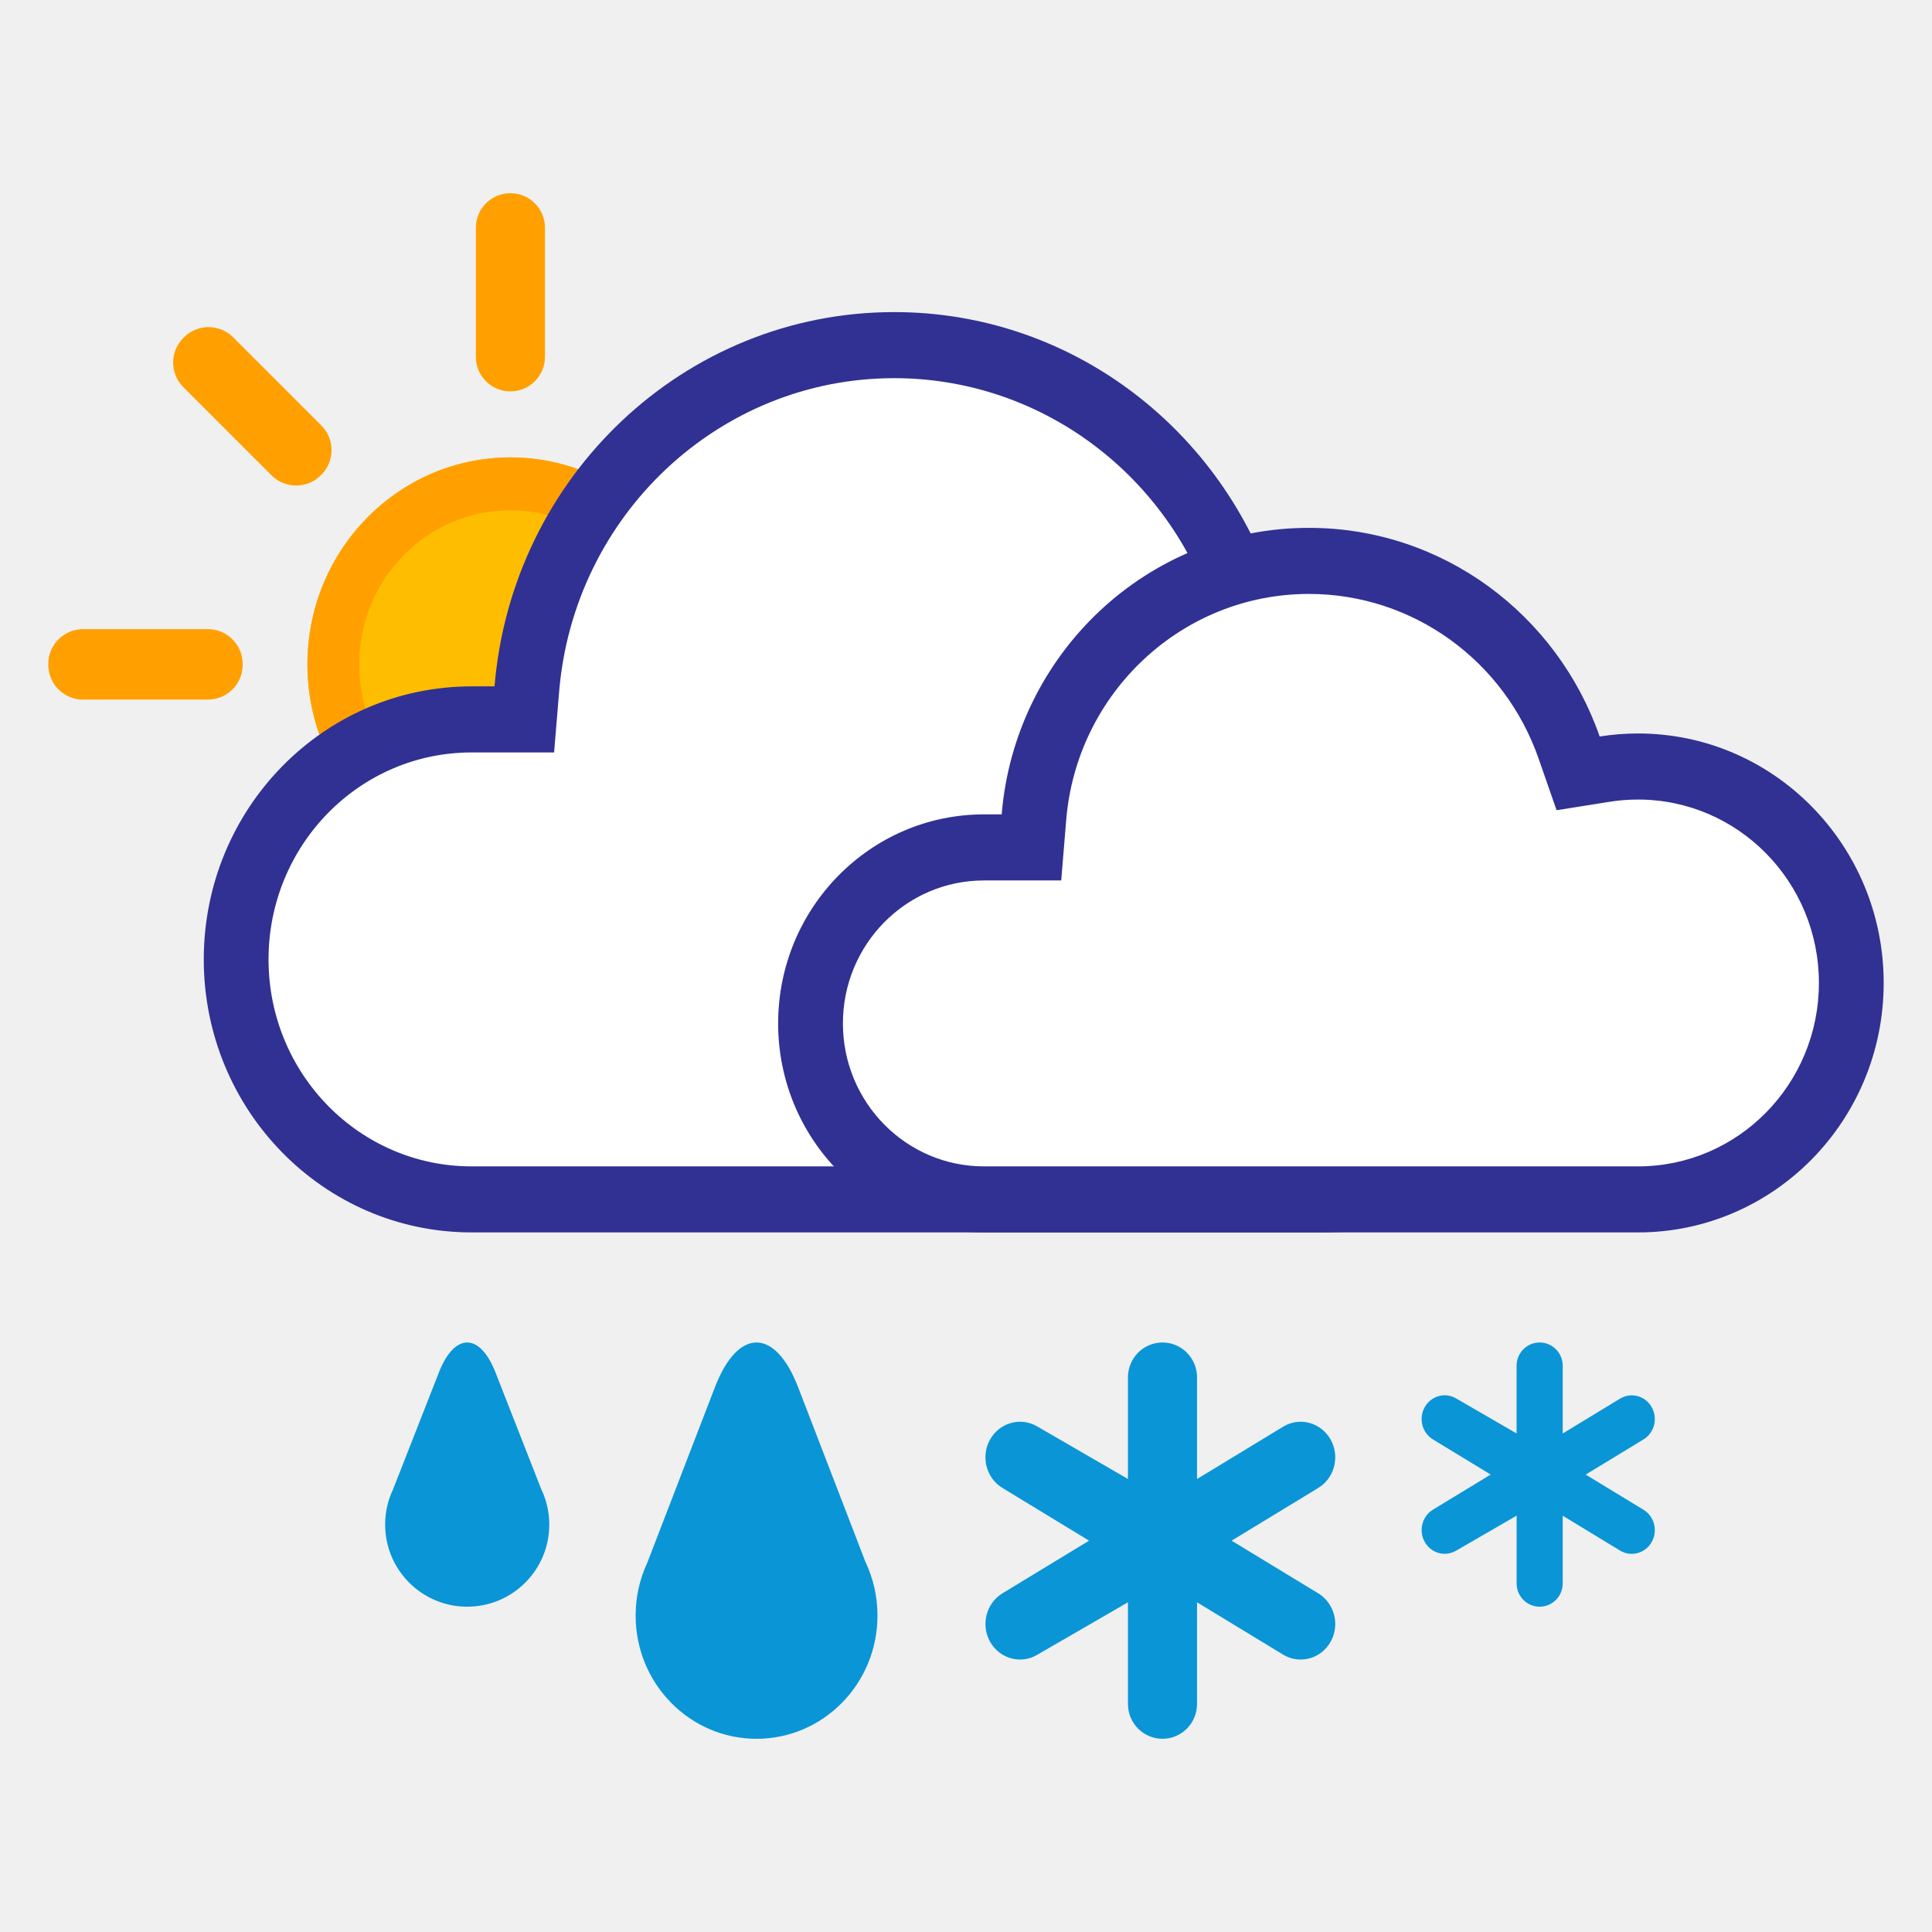
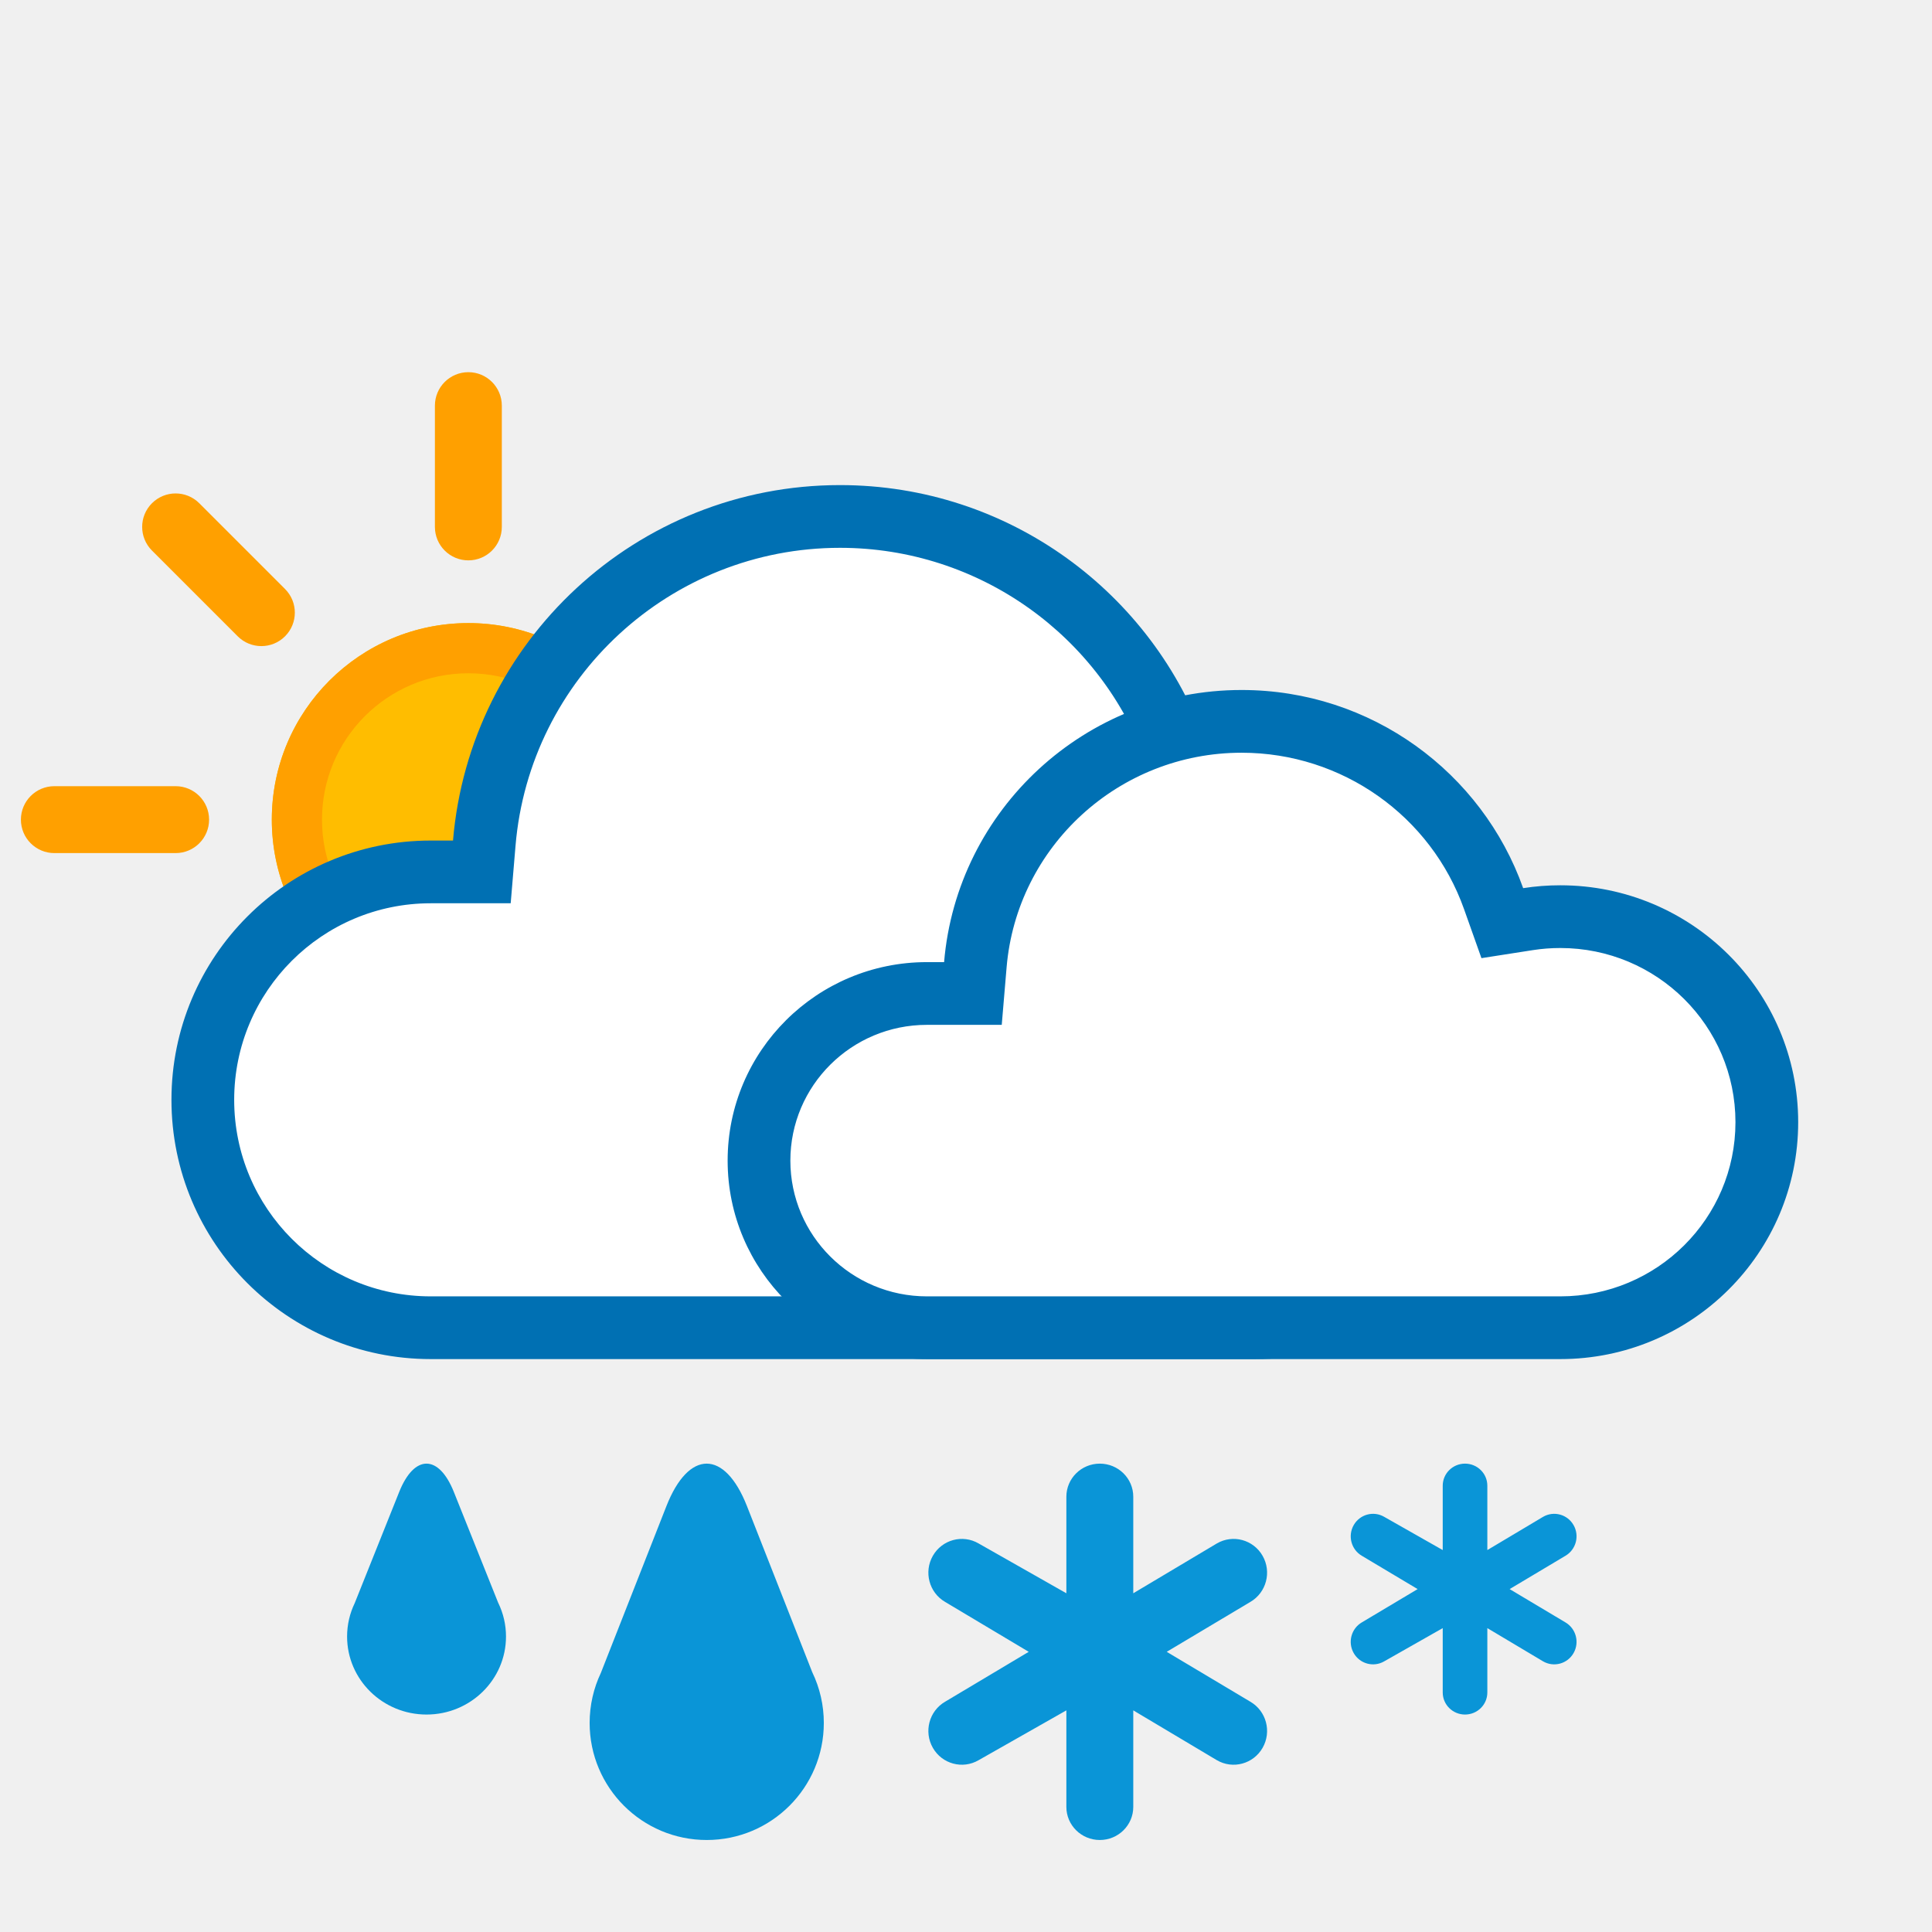
- <svg xmlns="http://www.w3.org/2000/svg" width="40" height="40" viewBox="0 0 40 40">
+ <svg xmlns="http://www.w3.org/2000/svg" width="512" height="512" viewBox="25 25 462 462">
  <g fill="none" fill-rule="evenodd">
-     <g fill-rule="nonzero">
-       <g>
-         <g>
-           <path fill="#FFBD00" d="M9.567 14.04c-2.32 0-4.202-1.919-4.202-4.285S7.246 5.47 9.567 5.47c2.321 0 4.202 1.919 4.202 4.285s-1.881 4.285-4.202 4.285z" transform="translate(1, 4)" />
-           <path fill="#FFA000" d="M9.567 12.946c1.728 0 3.13-1.429 3.13-3.191 0-1.762-1.402-3.19-3.13-3.19s-3.13 1.428-3.13 3.19 1.402 3.19 3.13 3.19zm0 1.094c-2.32 0-4.202-1.919-4.202-4.285S7.246 5.47 9.567 5.47c2.321 0 4.202 1.919 4.202 4.285s-1.881 4.285-4.202 4.285z" transform="translate(1, 4)" />
-           <g fill="#FFA000" transform="translate(1, 4) translate(0, 9.025641)">
-             <rect width="4.024" height="1.459" rx=".72" />
-             <rect width="4.024" height="1.459" x="15.111" rx=".72" />
-           </g>
-           <g fill="#FFA000" transform="translate(1, 4) translate(9.567059, 9.754986) rotate(45) translate(-9.567059, -9.754986) translate(0, 9.025641)">
-             <rect width="4.024" height="1.459" rx=".72" />
-             <rect width="4.024" height="1.459" x="15.111" rx=".72" />
-           </g>
-           <g fill="#FFA000" transform="translate(1, 4) translate(8.851765, 0)">
-             <rect width="1.431" height="4.103" rx=".715" />
-             <rect width="1.431" height="4.103" y="15.499" rx=".715" />
-           </g>
-         </g>
-         <g>
-           <g>
-             <path fill="#FFF" d="M14.294.456c-4.09 0-7.488 3.201-7.828 7.331l-.035.418h-.887c-2.816 0-5.097 2.326-5.097 5.197 0 2.87 2.282 5.196 5.097 5.196h17.614c3.407 0 6.17-2.816 6.17-6.29 0-3.475-2.763-6.29-6.17-6.29-.325 0-.647.025-.964.075l-.367.059-.123-.357C20.603 2.62 17.65.455 14.294.455z" transform="translate(1, 4) translate(3.218824, 2.461538)" />
-             <path fill="#303193" d="M14.294 1.368c-3.625 0-6.636 2.837-6.937 6.496l-.104 1.253H5.544c-2.322 0-4.203 1.918-4.203 4.285s1.881 4.285 4.203 4.285h17.614c2.913 0 5.275-2.409 5.275-5.38 0-2.97-2.362-5.378-5.275-5.378-.279 0-.555.022-.825.065l-1.101.176-.371-1.071c-.976-2.813-3.592-4.731-6.567-4.731zm0-1.368c3.615 0 6.69 2.355 7.831 5.643.337-.054.681-.082 1.033-.082 3.654 0 6.616 3.02 6.616 6.747 0 3.726-2.962 6.746-6.616 6.746H5.544C2.482 19.054 0 16.524 0 13.402c0-3.122 2.481-5.653 5.544-5.653h.476C6.378 3.41 9.946 0 14.294 0z" transform="translate(1, 4) translate(3.218824, 2.461538)" />
-           </g>
-           <g>
-             <path fill="#FFF" d="M10.95.332c-3.14 0-5.746 2.463-6.007 5.639l-.026.321h-.681c-2.16 0-3.91 1.79-3.91 3.997 0 2.208 1.75 3.997 3.91 3.997h13.513c2.614 0 4.733-2.166 4.733-4.838s-2.119-4.839-4.733-4.839c-.25 0-.496.02-.739.059l-.282.045-.094-.274c-.845-2.442-3.11-4.107-5.685-4.107z" transform="translate(1, 4) translate(3.218824, 2.461538) translate(11.89176, 4.467236)" />
-             <path fill="#303193" d="M10.989 1.368c-2.627 0-4.807 2.045-5.025 4.68L5.861 7.3h-1.6c-1.614 0-2.92 1.326-2.92 2.96 0 1.633 1.306 2.96 2.92 2.96h13.542c2.07 0 3.745-1.702 3.745-3.798s-1.675-3.797-3.745-3.797c-.199 0-.395.015-.587.046l-1.099.175-.372-1.068c-.706-2.027-2.6-3.41-4.756-3.41zm0-1.368c2.78 0 5.143 1.803 6.02 4.32.259-.041.524-.063.794-.063 2.81 0 5.086 2.313 5.086 5.165 0 2.853-2.277 5.165-5.086 5.165H4.262C1.908 14.587 0 12.65 0 10.26c0-2.39 1.908-4.328 4.262-4.328h.366C4.903 2.61 7.646 0 10.989 0z" transform="translate(1, 4) translate(3.218824, 2.461538) translate(11.89176, 4.467236)" />
-           </g>
-         </g>
-         <g fill="#0A95D7">
-           <path d="M10.193 5.654c0 1.409-1.12 2.551-2.504 2.551-1.382 0-2.503-1.142-2.503-2.551 0-.39.086-.76.24-1.091L6.828.925c.475-1.233 1.246-1.234 1.722 0l1.395 3.62c.159.336.248.712.248 1.109zM3.398 3.77c0 .939-.76 1.7-1.7 1.7C.762 5.47 0 4.71 0 3.77c0-.261.058-.508.163-.728L1.114.617c.323-.822.846-.823 1.169 0l.946 2.413c.108.224.169.474.169.74zM24.38 1.884l1.191-.724c.228-.136.52-.055.652.18.132.234.054.534-.175.67l-1.192.725 1.192.725c.229.136.307.436.175.67-.132.235-.424.316-.652.18l-1.191-.724v1.403c0 .266-.214.481-.477.481-.264 0-.477-.215-.477-.48V3.585l-1.251.724c-.229.136-.52.055-.652-.18-.132-.234-.054-.534.174-.67l1.192-.725-1.192-.725c-.228-.136-.306-.436-.174-.67.132-.235.423-.316.652-.18l1.25.724V.481c0-.266.214-.481.478-.481.263 0 .477.215.477.48v1.404zM16.81 2.826l1.787-1.086c.342-.204.78-.083.978.27.197.351.08.802-.262 1.005l-1.788 1.088 1.788 1.087c.342.204.46.654.262 1.006s-.636.473-.978.27l-1.788-1.087v2.105c0 .398-.32.721-.715.721-.395 0-.715-.323-.715-.721V5.379l-1.877 1.086c-.342.204-.78.083-.978-.27-.197-.351-.08-.801.262-1.005l1.788-1.087-1.788-1.088c-.342-.203-.46-.654-.262-1.006s.636-.473.978-.27l1.877 1.087V.721c0-.398.32-.721.715-.721.395 0 .715.323.715.721v2.105z" transform="translate(1, 4) translate(6.974118, 23.79487)" />
-         </g>
-       </g>
+     <path d="M137 268c-25.957 0-47-21.043-47-47s21.043-47 47-47 47 21.043 47 47-21.043 47-47 47z" fill="#FFBD00" fill-rule="nonzero" />
+     <path d="M137 256c19.33 0 35-15.67 35-35s-15.67-35-35-35-35 15.67-35 35 15.67 35 35 35zm0 12c-25.957 0-47-21.043-47-47s21.043-47 47-47 47 21.043 47 47-21.043 47-47 47z" fill="#FFA000" fill-rule="nonzero" />
+     <g transform="translate(30 213)" fill="#FFA000">
+       <rect width="45" height="16" rx="8" />
+       <rect x="169" width="45" height="16" rx="8" />
+     </g>
+     <g transform="rotate(45 -135.114 150.713)" fill="#FFA000">
+       <rect width="45" height="16" rx="8" />
+       <rect x="169" width="45" height="16" rx="8" />
+     </g>
+     <g transform="translate(129 114)" fill="#FFA000">
+       <rect width="16" height="45" rx="8" />
+       <rect y="170" width="16" height="45" rx="8" />
+     </g>
+     <path d="M225.87 146c-45.752 0-83.754 35.117-87.558 80.418l-.385 4.582h-9.924C96.516 231 71 256.517 71 288c0 31.485 25.518 57 57.003 57H325c38.108 0 69-30.892 69-69 0-38.108-30.892-69-69-69-3.636 0-7.234.28-10.775.836l-4.103.643-1.385-3.916C296.425 169.747 263.407 146 225.871 146z" fill="#FFF" />
+     <path d="M225.87 156c-40.542 0-74.223 31.123-77.593 71.255L147.122 241h-19.119C102.039 241 81 262.04 81 288c0 25.962 21.04 47 47.003 47H325c32.585 0 59-26.415 59-59s-26.415-59-59-59c-3.117 0-6.198.24-9.226.715l-12.31 1.93-4.155-11.748C288.4 177.046 259.137 156 225.871 156zm0-15c40.431 0 74.827 25.83 87.581 61.896A74.52 74.52 0 0 1 325 202c40.87 0 74 33.13 74 74s-33.13 74-74 74H128.003C93.76 350 66 322.25 66 288c0-34.242 27.751-62 62.003-62h5.326c3.998-47.608 43.907-85 92.542-85z" fill="#0070B3" fill-rule="nonzero" />
+     <path d="M321.459 193.644c-35.1 0-64.256 27.009-67.174 61.85l-.295 3.525h-7.614c-24.157 0-43.732 19.625-43.732 43.84 0 24.215 19.577 43.839 43.732 43.839h151.133c29.236 0 52.936-23.76 52.936-53.07 0-29.308-23.7-53.068-52.936-53.068-2.79 0-5.55.216-8.266.643l-3.148.494-1.062-3.011c-9.446-26.778-34.777-45.042-63.574-45.042z" fill="#FFF" />
+     <path d="M321.904 205c-29.377 0-53.76 22.437-56.196 51.332l-1.16 13.74h-17.882c-18.06 0-32.666 14.546-32.666 32.464C214 320.455 228.609 335 246.666 335h151.445C421.26 335 440 316.338 440 293.35c0-22.99-18.74-41.651-41.889-41.651-2.22 0-4.412.17-6.565.506l-12.287 1.917-4.161-11.718C367.205 220.178 346.012 205 321.904 205zm0-15c31.081 0 57.524 19.774 67.329 47.384a57.552 57.552 0 0 1 8.878-.685c31.419 0 56.889 25.363 56.889 56.65C455 324.637 429.53 350 398.111 350H246.666C220.341 350 199 328.755 199 302.536c0-26.214 21.334-47.464 47.666-47.464h4.095C253.834 218.626 284.514 190 321.904 190z" fill="#0070B3" fill-rule="nonzero" />
+     <g fill="#0A95D7">
+       <path d="M222 437.014C222 452.47 209.464 465 194 465s-28-12.53-28-27.986c0-4.282.962-8.34 2.683-11.969l15.68-39.894c5.318-13.53 13.936-13.54 19.257 0l15.607 39.706A27.863 27.863 0 0 1 222 437.014zm-76-20.671c0 10.304-8.507 18.657-19 18.657s-19-8.353-19-18.657c0-2.855.653-5.56 1.82-7.98l10.641-26.596c3.608-9.02 9.456-9.026 13.067 0l10.59 26.471a18.306 18.306 0 0 1 1.882 8.105z" />
+       <path d="M380.667 395.667l13.328-7.945c2.552-1.486 5.816-.604 7.29 1.97 1.473 2.575.598 5.867-1.954 7.354L386 405l13.33 7.954c2.553 1.487 3.428 4.779 1.954 7.354-1.473 2.574-4.737 3.456-7.29 1.97l-13.327-7.945v15.392c0 2.913-2.388 5.275-5.334 5.275-2.945 0-5.333-2.362-5.333-5.275v-15.392l-13.995 7.945c-2.552 1.486-5.816.604-7.29-1.97-1.473-2.575-.598-5.867 1.954-7.354L364 405l-13.33-7.954c-2.553-1.487-3.428-4.779-1.954-7.354 1.473-2.574 4.737-3.456 7.29-1.97L370 395.667v-15.392c0-2.913 2.388-5.275 5.333-5.275 2.946 0 5.334 2.362 5.334 5.275v15.392zM296 406l19.992-11.917c3.828-2.23 8.724-.906 10.934 2.956 2.21 3.861.899 8.8-2.93 11.03L304 420l19.996 11.932c3.829 2.23 5.14 7.168 2.93 11.03-2.21 3.861-7.106 5.185-10.934 2.955L296 434v23.088c0 4.37-3.582 7.912-8 7.912s-8-3.542-8-7.912V434l-20.992 11.917c-3.828 2.23-8.724.906-10.934-2.956-2.21-3.861-.899-8.8 2.93-11.03L271 420l-19.996-11.932c-3.829-2.23-5.14-7.168-2.93-11.03 2.21-3.861 7.106-5.185 10.934-2.955L280 406v-23.088c0-4.37 3.582-7.912 8-7.912s8 3.542 8 7.912V406z" fill-rule="nonzero" />
    </g>
  </g>
</svg>
